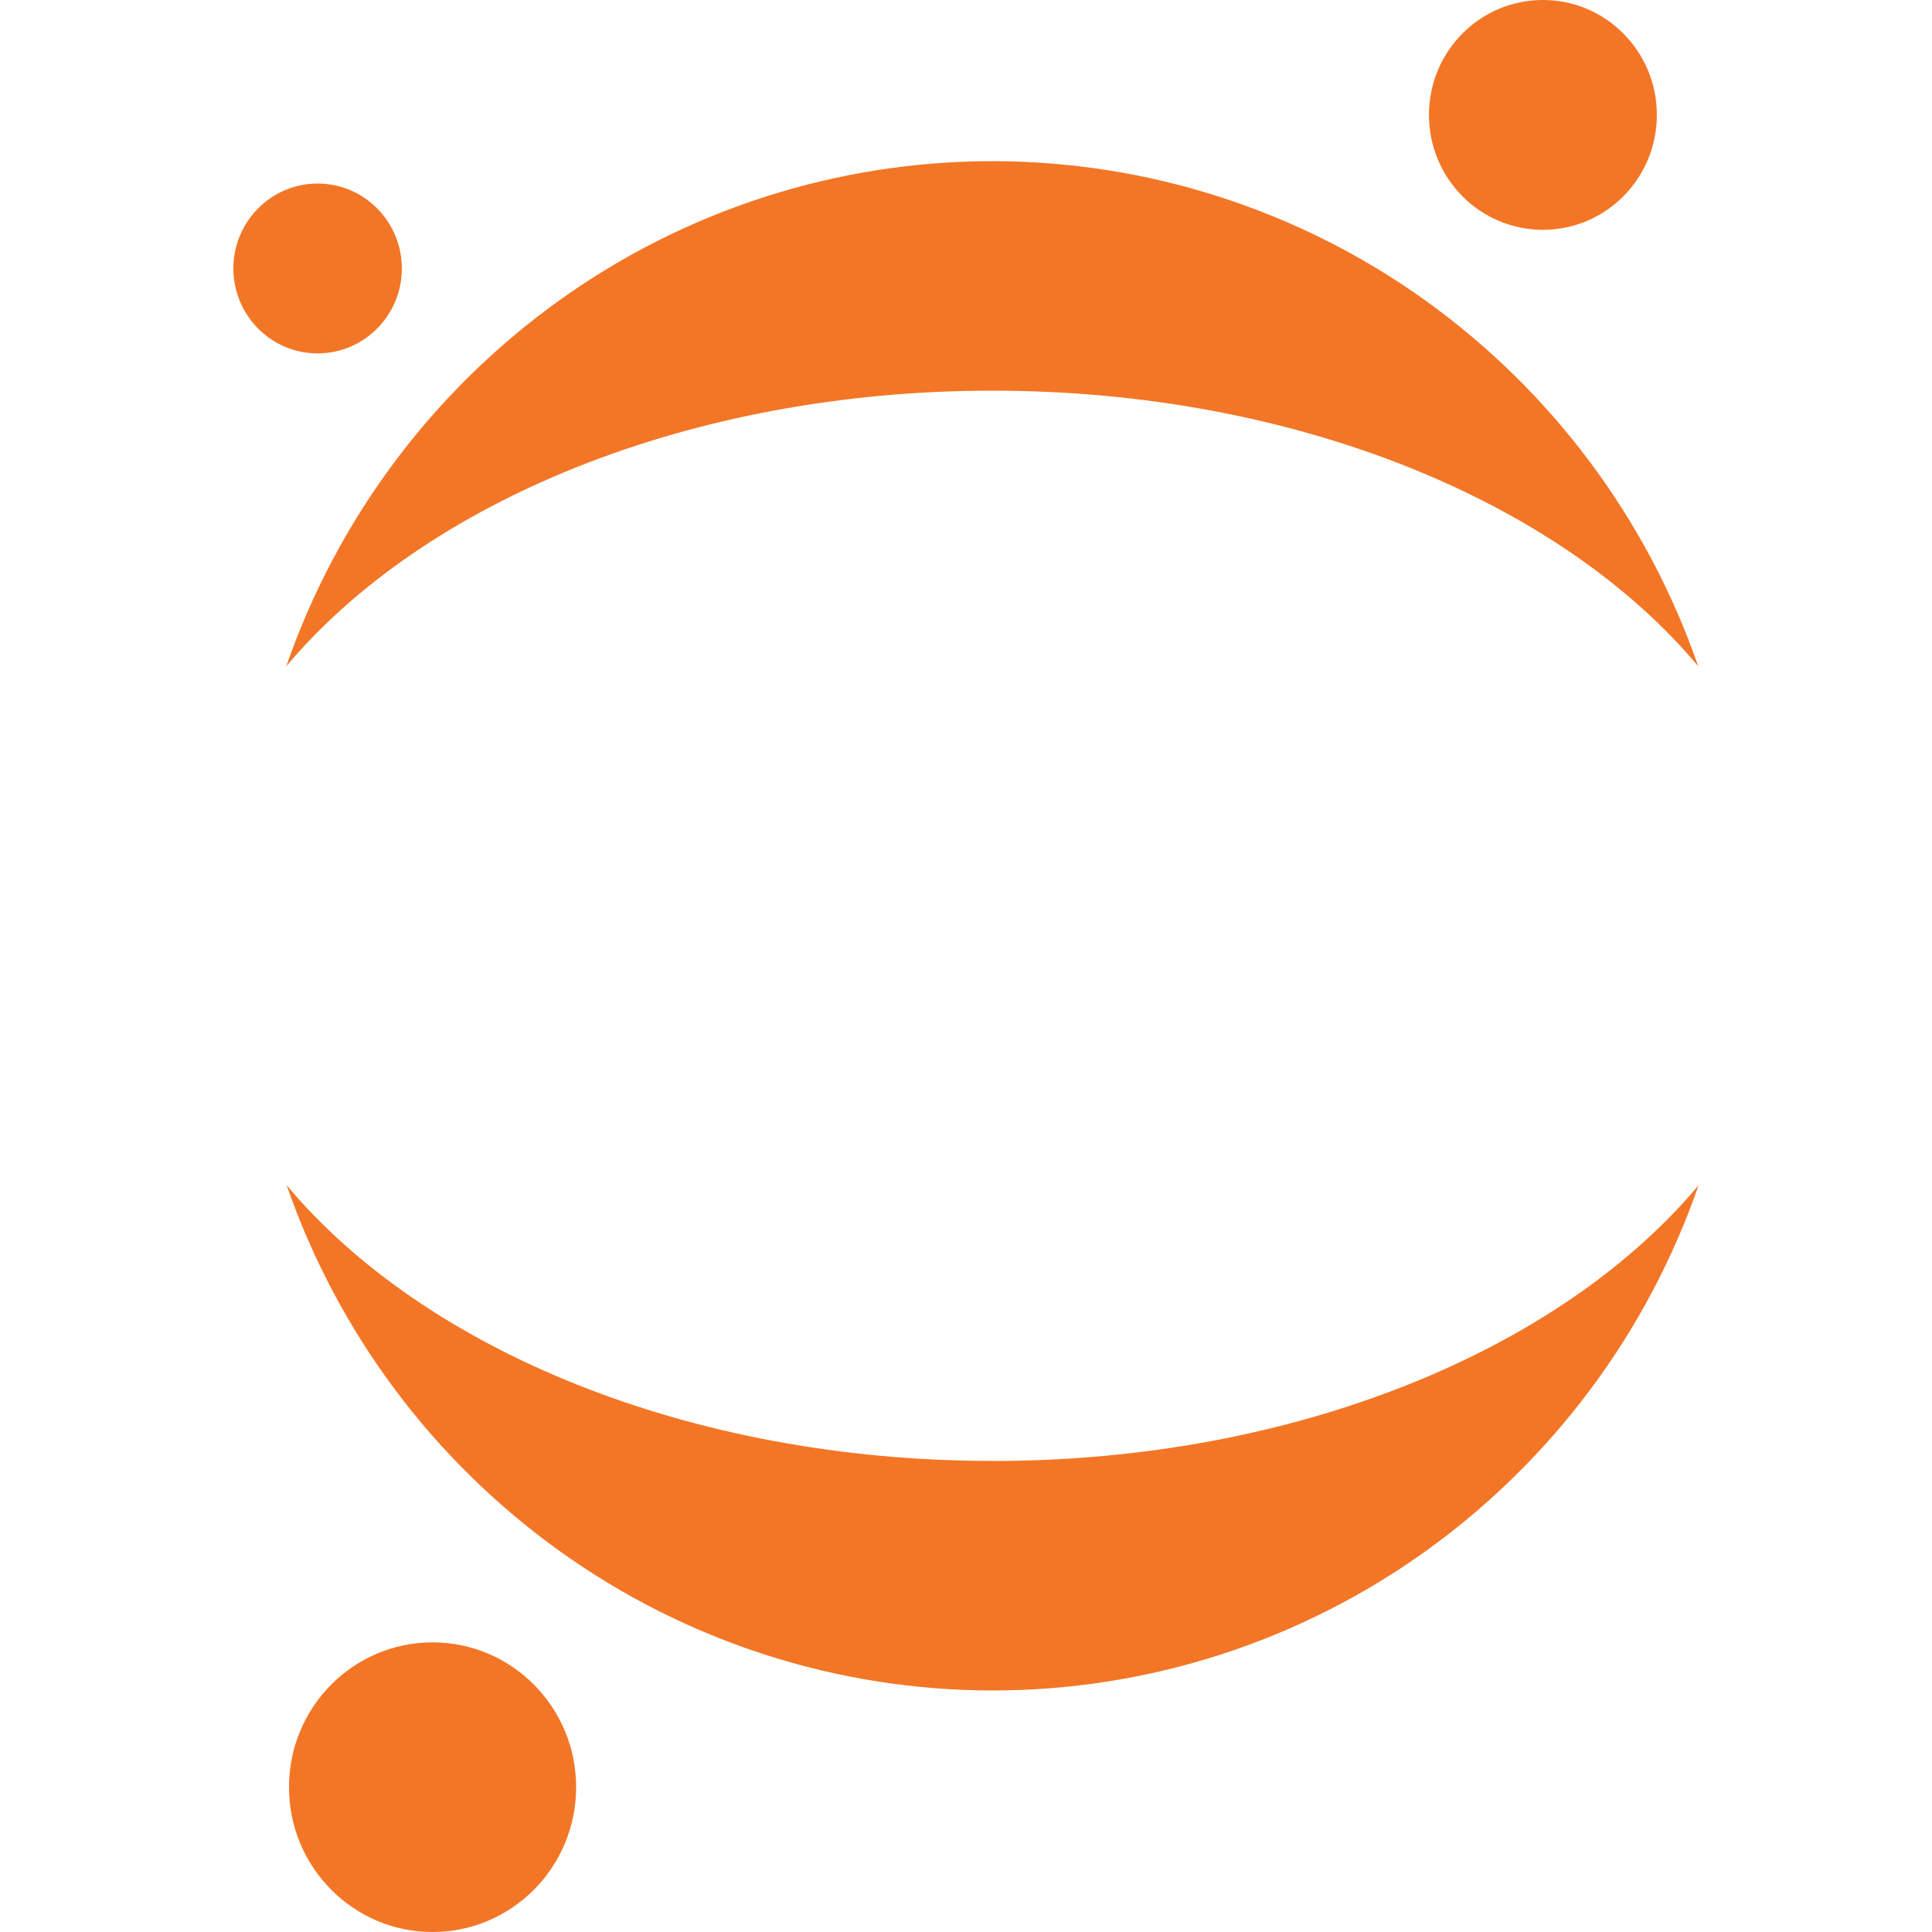
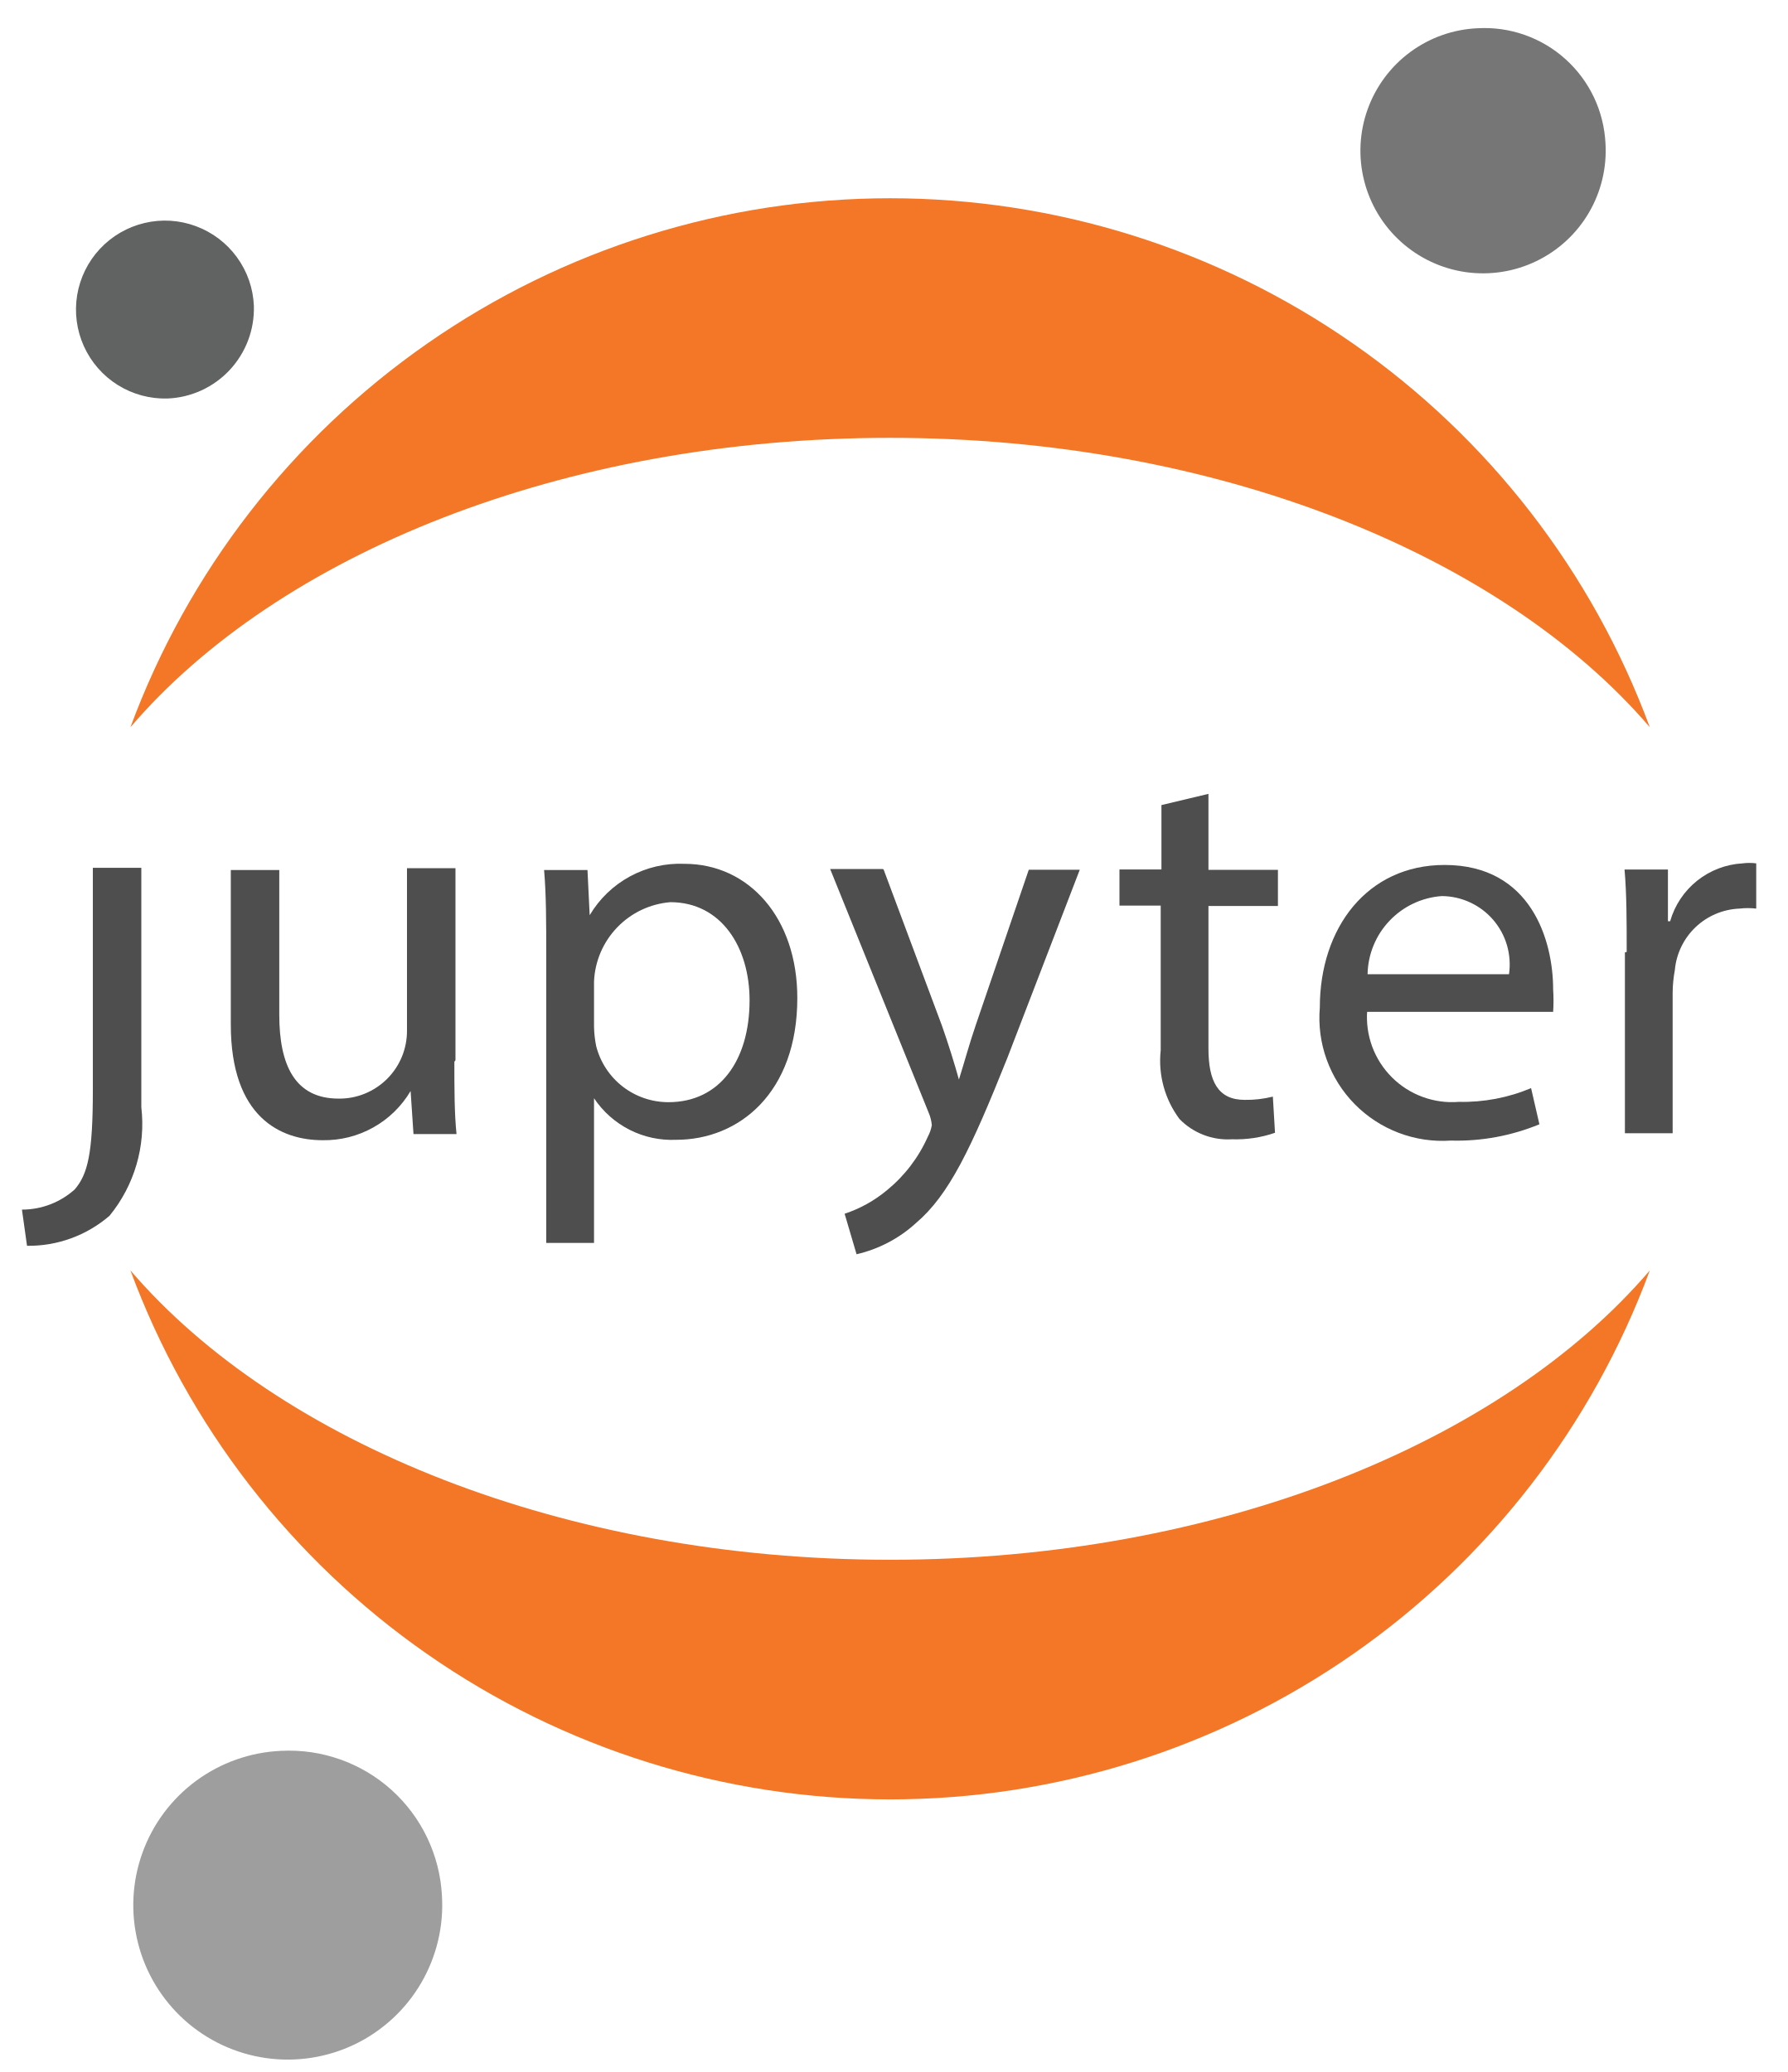
- <svg xmlns="http://www.w3.org/2000/svg" fill="#F37626" role="img" viewBox="0 0 24 24">
-   <path d="M7.157 22.201A1.784 1.799 0 0 1 5.374 24a1.784 1.799 0 0 1-1.784-1.799 1.784 1.799 0 0 1 1.784-1.799 1.784 1.799 0 0 1 1.783 1.799zM20.582 1.427a1.415 1.427 0 0 1-1.415 1.428 1.415 1.427 0 0 1-1.416-1.428A1.415 1.427 0 0 1 19.167 0a1.415 1.427 0 0 1 1.415 1.427zM4.992 3.336A1.047 1.056 0 0 1 3.946 4.39a1.047 1.056 0 0 1-1.047-1.055A1.047 1.056 0 0 1 3.946 2.28a1.047 1.056 0 0 1 1.046 1.056zm7.336 1.517c3.769 0 7.06 1.38 8.768 3.424a9.363 9.363 0 0 0-3.393-4.547 9.238 9.238 0 0 0-5.377-1.728A9.238 9.238 0 0 0 6.95 3.73a9.363 9.363 0 0 0-3.394 4.547c1.713-2.04 5.004-3.424 8.772-3.424zm.001 13.295c-3.768 0-7.06-1.381-8.768-3.425a9.363 9.363 0 0 0 3.394 4.547A9.238 9.238 0 0 0 12.33 21a9.238 9.238 0 0 0 5.377-1.729 9.363 9.363 0 0 0 3.393-4.547c-1.712 2.044-5.003 3.425-8.772 3.425Z" />
+ <svg xmlns="http://www.w3.org/2000/svg" xmlns:xlink="http://www.w3.org/1999/xlink" width="44" height="51" viewBox="0 0 44 51" version="2.0">
+   <g id="Canvas" transform="translate(-1640 -2453)">
+     <g id="Group" style="mix-blend-mode:normal;">
+       <g id="Group" style="mix-blend-mode:normal;">
+         <g id="Group" style="mix-blend-mode:normal;">
+           <g id="g" style="mix-blend-mode:normal;">
+             <g id="path" style="mix-blend-mode:normal;">
+               <g id="path9 fill" style="mix-blend-mode:normal;">
+                 <use xlink:href="#path0_fill" transform="translate(1640.54 2474.36)" fill="#4E4E4E" style="mix-blend-mode:normal;" />
+               </g>
+             </g>
+             <g id="path" style="mix-blend-mode:normal;">
+               <g id="path10 fill" style="mix-blend-mode:normal;">
+                 <use xlink:href="#path1_fill" transform="translate(1645.68 2474.37)" fill="#4E4E4E" style="mix-blend-mode:normal;" />
+               </g>
+             </g>
+             <g id="path" style="mix-blend-mode:normal;">
+               <g id="path11 fill" style="mix-blend-mode:normal;">
+                 <use xlink:href="#path2_fill" transform="translate(1653.39 2474.26)" fill="#4E4E4E" style="mix-blend-mode:normal;" />
+               </g>
+             </g>
+             <g id="path" style="mix-blend-mode:normal;">
+               <g id="path12 fill" style="mix-blend-mode:normal;">
+                 <use xlink:href="#path3_fill" transform="translate(1660.43 2474.39)" fill="#4E4E4E" style="mix-blend-mode:normal;" />
+               </g>
+             </g>
+             <g id="path" style="mix-blend-mode:normal;">
+               <g id="path13 fill" style="mix-blend-mode:normal;">
+                 <use xlink:href="#path4_fill" transform="translate(1667.55 2472.54)" fill="#4E4E4E" style="mix-blend-mode:normal;" />
+               </g>
+             </g>
+             <g id="path" style="mix-blend-mode:normal;">
+               <g id="path14 fill" style="mix-blend-mode:normal;">
+                 <use xlink:href="#path5_fill" transform="translate(1672.47 2474.29)" fill="#4E4E4E" style="mix-blend-mode:normal;" />
+               </g>
+             </g>
+             <g id="path" style="mix-blend-mode:normal;">
+               <g id="path15 fill" style="mix-blend-mode:normal;">
+                 <use xlink:href="#path6_fill" transform="translate(1679.98 2474.24)" fill="#4E4E4E" style="mix-blend-mode:normal;" />
+               </g>
+             </g>
+           </g>
+         </g>
+         <g id="g" style="mix-blend-mode:normal;">
+           <g id="path" style="mix-blend-mode:normal;">
+             <g id="path16 fill" style="mix-blend-mode:normal;">
+               <use xlink:href="#path7_fill" transform="translate(1673.48 2453.69)" fill="#767677" style="mix-blend-mode:normal;" />
+             </g>
+           </g>
+           <g id="path" style="mix-blend-mode:normal;">
+             <g id="path17 fill" style="mix-blend-mode:normal;">
+               <use xlink:href="#path8_fill" transform="translate(1643.21 2484.27)" fill="#F37726" style="mix-blend-mode:normal;" />
+             </g>
+           </g>
+           <g id="path" style="mix-blend-mode:normal;">
+             <g id="path18 fill" style="mix-blend-mode:normal;">
+               <use xlink:href="#path9_fill" transform="translate(1643.21 2457.88)" fill="#F37726" style="mix-blend-mode:normal;" />
+             </g>
+           </g>
+           <g id="path" style="mix-blend-mode:normal;">
+             <g id="path19 fill" style="mix-blend-mode:normal;">
+               <use xlink:href="#path10_fill" transform="translate(1643.28 2496.09)" fill="#9E9E9E" style="mix-blend-mode:normal;" />
+             </g>
+           </g>
+           <g id="path" style="mix-blend-mode:normal;">
+             <g id="path20 fill" style="mix-blend-mode:normal;">
+               <use xlink:href="#path11_fill" transform="translate(1641.87 2458.43)" fill="#616262" style="mix-blend-mode:normal;" />
+             </g>
+           </g>
+         </g>
+       </g>
+     </g>
+   </g>
+   <defs>
+     <path id="path0_fill" d="M 1.745 5.475C 1.745 7.033 1.62 7.541 1.3 7.915C 0.943 8.236 0.48 8.414 0 8.413L 0.125 9.304C 0.869 9.314 1.591 9.051 2.155 8.565C 2.458 8.195 2.683 7.768 2.818 7.309C 2.953 6.85 2.993 6.369 2.938 5.894L 2.938 0L 1.745 0L 1.745 5.44L 1.745 5.475Z" />
+     <path id="path1_fill" d="M 5.502 4.763C 5.502 5.431 5.502 6.027 5.555 6.544L 4.496 6.544L 4.425 5.484C 4.203 5.859 3.886 6.169 3.506 6.381C 3.126 6.594 2.697 6.702 2.261 6.695C 1.229 6.695 0 6.134 0 3.846L 0 0.045L 1.193 0.045L 1.193 3.606C 1.193 4.843 1.576 5.671 2.653 5.671C 2.875 5.674 3.095 5.632 3.3 5.548C 3.505 5.464 3.691 5.34 3.848 5.184C 4.005 5.027 4.129 4.84 4.213 4.635C 4.296 4.43 4.338 4.21 4.336 3.989L 4.336 0L 5.529 0L 5.529 4.727L 5.502 4.763Z" />
+     <path id="path2_fill" d="M 0.053 2.273C 0.053 1.445 0.053 0.768 0 0.154L 1.068 0.154L 1.122 1.267C 1.36 0.865 1.702 0.535 2.113 0.312C 2.524 0.089 2.988 -0.018 3.454 0.002C 5.039 0.002 6.232 1.329 6.232 3.305C 6.232 5.638 4.799 6.795 3.25 6.795C 2.853 6.813 2.459 6.728 2.105 6.549C 1.751 6.369 1.449 6.102 1.229 5.772L 1.229 5.772L 1.229 9.333L 0.053 9.333L 0.053 2.299L 0.053 2.273ZM 1.229 4.009C 1.232 4.17 1.25 4.331 1.282 4.489C 1.383 4.885 1.613 5.235 1.935 5.485C 2.258 5.735 2.655 5.87 3.063 5.869C 4.318 5.869 5.057 4.846 5.057 3.359C 5.057 2.059 4.362 0.946 3.107 0.946C 2.61 0.987 2.145 1.207 1.8 1.566C 1.454 1.925 1.251 2.398 1.229 2.896L 1.229 4.009Z" />
+     <path id="path3_fill" d="M 1.318 0.018L 2.751 3.855C 2.902 4.282 3.063 4.799 3.169 5.182C 3.294 4.79 3.428 4.291 3.588 3.828L 4.888 0.018L 6.143 0.018L 4.362 4.647C 3.472 6.873 2.929 8.022 2.11 8.716C 1.697 9.093 1.194 9.357 0.65 9.482L 0.356 8.485C 0.737 8.359 1.09 8.163 1.398 7.906C 1.832 7.552 2.177 7.1 2.404 6.588C 2.452 6.499 2.486 6.403 2.502 6.303C 2.492 6.196 2.465 6.091 2.422 5.992L 0 0L 1.3 0L 1.318 0.018Z" />
+     <path id="path4_fill" d="M 2.19 0L 2.19 1.87L 3.9 1.87L 3.9 2.76L 2.19 2.76L 2.19 6.268C 2.19 7.069 2.422 7.532 3.08 7.532C 3.314 7.536 3.548 7.509 3.775 7.452L 3.828 8.342C 3.488 8.46 3.129 8.514 2.769 8.502C 2.53 8.517 2.292 8.48 2.069 8.394C 1.846 8.308 1.644 8.175 1.478 8.004C 1.115 7.519 0.95 6.914 1.015 6.312L 1.015 2.751L 0 2.751L 0 1.861L 1.033 1.861L 1.033 0.276L 2.19 0Z" />
+     <path id="path5_fill" d="M 1.177 3.579C 1.153 3.881 1.195 4.185 1.299 4.469C 1.404 4.753 1.569 5.011 1.783 5.225C 1.997 5.44 2.256 5.605 2.54 5.709C 2.824 5.814 3.128 5.856 3.43 5.831C 4.04 5.845 4.647 5.73 5.21 5.493L 5.415 6.383C 4.724 6.668 3.981 6.805 3.234 6.784C 2.798 6.814 2.361 6.749 1.953 6.594C 1.545 6.439 1.175 6.198 0.869 5.887C 0.563 5.576 0.328 5.202 0.18 4.791C 0.031 4.381 -0.026 3.943 0.011 3.508C 0.011 1.549 1.177 0 3.082 0C 5.219 0 5.753 1.87 5.753 3.063C 5.765 3.246 5.765 3.431 5.753 3.615L 1.15 3.615L 1.177 3.579ZM 4.667 2.689C 4.701 2.451 4.684 2.208 4.617 1.977C 4.55 1.746 4.434 1.533 4.277 1.35C 4.12 1.168 3.926 1.022 3.707 0.921C 3.489 0.82 3.252 0.767 3.011 0.766C 2.522 0.801 2.064 1.018 1.726 1.374C 1.388 1.729 1.196 2.198 1.186 2.689L 4.667 2.689Z" />
+     <path id="path6_fill" d="M 0.053 2.192C 0.053 1.427 0.053 0.768 0 0.162L 1.068 0.162L 1.068 1.436L 1.122 1.436C 1.234 1.043 1.466 0.694 1.785 0.439C 2.104 0.184 2.494 0.034 2.902 0.011C 3.015 -0.004 3.128 -0.004 3.241 0.011L 3.241 1.124C 3.105 1.108 2.967 1.108 2.831 1.124C 2.427 1.14 2.042 1.302 1.749 1.58C 1.456 1.859 1.274 2.235 1.238 2.637C 1.204 2.82 1.186 3.004 1.184 3.189L 1.184 6.653L 0.009 6.653L 0.009 2.201L 0.053 2.192Z" />
+     <path id="path7_fill" d="M 6.031 2.836C 6.067 3.434 5.925 4.029 5.622 4.546C 5.319 5.063 4.869 5.478 4.329 5.738C 3.789 5.999 3.184 6.092 2.591 6.008C 1.998 5.923 1.443 5.663 0.998 5.262C 0.553 4.861 0.237 4.337 0.091 3.755C -0.055 3.174 -0.025 2.563 0.178 1.999C 0.381 1.435 0.747 0.944 1.229 0.589C 1.712 0.234 2.289 0.03 2.888 0.005C 3.28 -0.017 3.673 0.039 4.044 0.17C 4.415 0.301 4.756 0.503 5.048 0.767C 5.34 1.03 5.577 1.348 5.746 1.703C 5.914 2.058 6.011 2.443 6.031 2.836L 6.031 2.836Z" />
+     <path id="path8_fill" d="M 18.696 7.122C 10.684 7.122 3.641 4.247 0 0C 1.413 3.82 3.962 7.116 7.305 9.444C 10.647 11.772 14.623 13.02 18.696 13.02C 22.77 13.02 26.745 11.772 30.088 9.444C 33.43 7.116 35.98 3.82 37.392 4.0486e-13C 33.76 4.247 26.744 7.122 18.696 7.122Z" />
+     <path id="path9_fill" d="M 18.696 5.897C 26.709 5.897 33.751 8.773 37.392 13.02C 35.98 9.199 33.43 5.903 30.088 3.576C 26.745 1.248 22.77 4.0486e-13 18.696 0C 14.623 4.0486e-13 10.647 1.248 7.305 3.576C 3.962 5.903 1.413 9.199 0 13.02C 3.641 8.764 10.648 5.897 18.696 5.897Z" />
+     <path id="path10_fill" d="M 7.596 3.567C 7.643 4.32 7.464 5.07 7.083 5.722C 6.703 6.373 6.136 6.897 5.457 7.226C 4.777 7.554 4.015 7.673 3.268 7.567C 2.52 7.461 1.822 7.135 1.26 6.631C 0.699 6.126 0.3 5.466 0.116 4.734C -0.069 4.002 -0.032 3.232 0.223 2.521C 0.477 1.81 0.938 1.192 1.545 0.744C 2.153 0.296 2.88 0.039 3.634 0.005C 4.128 -0.021 4.622 0.05 5.089 0.215C 5.555 0.379 5.985 0.634 6.353 0.965C 6.721 1.296 7.02 1.696 7.233 2.142C 7.446 2.589 7.57 3.073 7.596 3.567L 7.596 3.567Z" />
+     <path id="path11_fill" d="M 2.251 4.379C 1.819 4.391 1.393 4.275 1.027 4.046C 0.661 3.817 0.371 3.484 0.194 3.091C 0.016 2.697 -0.041 2.259 0.029 1.833C 0.1 1.407 0.294 1.011 0.589 0.696C 0.884 0.38 1.266 0.158 1.686 0.059C 2.106 -0.041 2.546 -0.014 2.951 0.137C 3.356 0.287 3.708 0.553 3.962 0.903C 4.216 1.252 4.361 1.669 4.378 2.1C 4.395 2.684 4.181 3.25 3.783 3.677C 3.385 4.104 2.834 4.356 2.251 4.379Z" />
+   </defs>
</svg>
